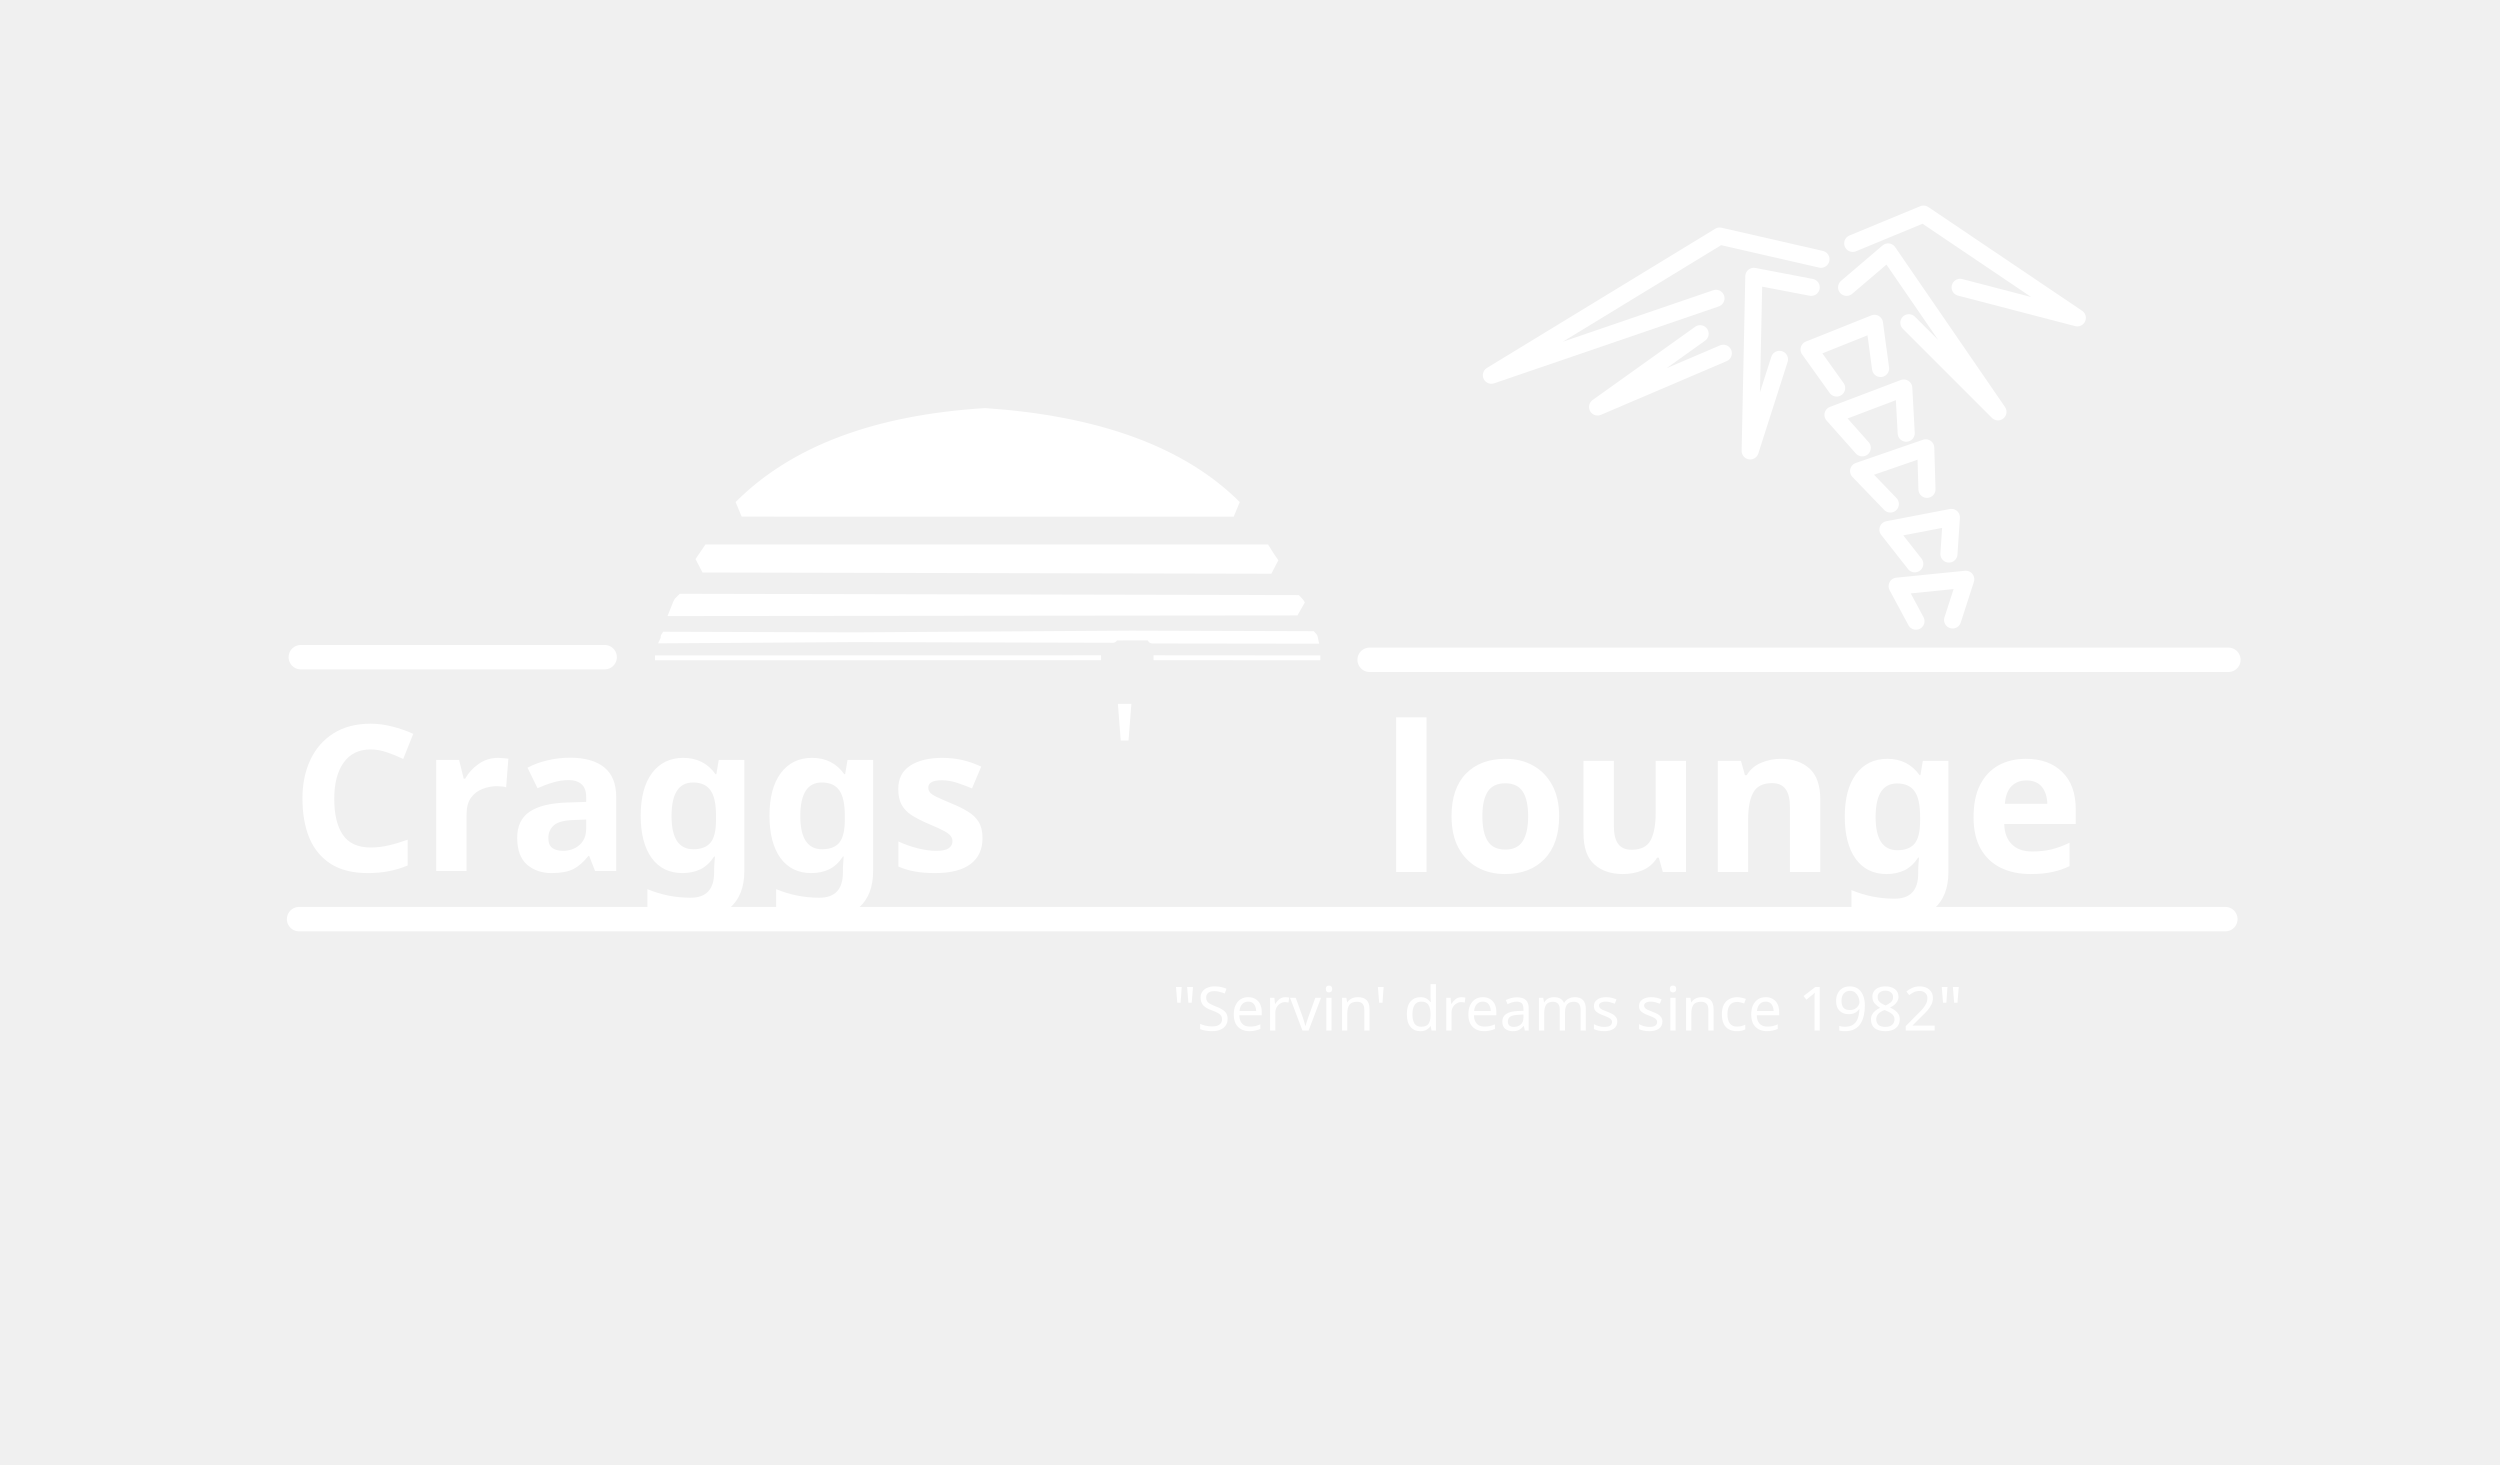
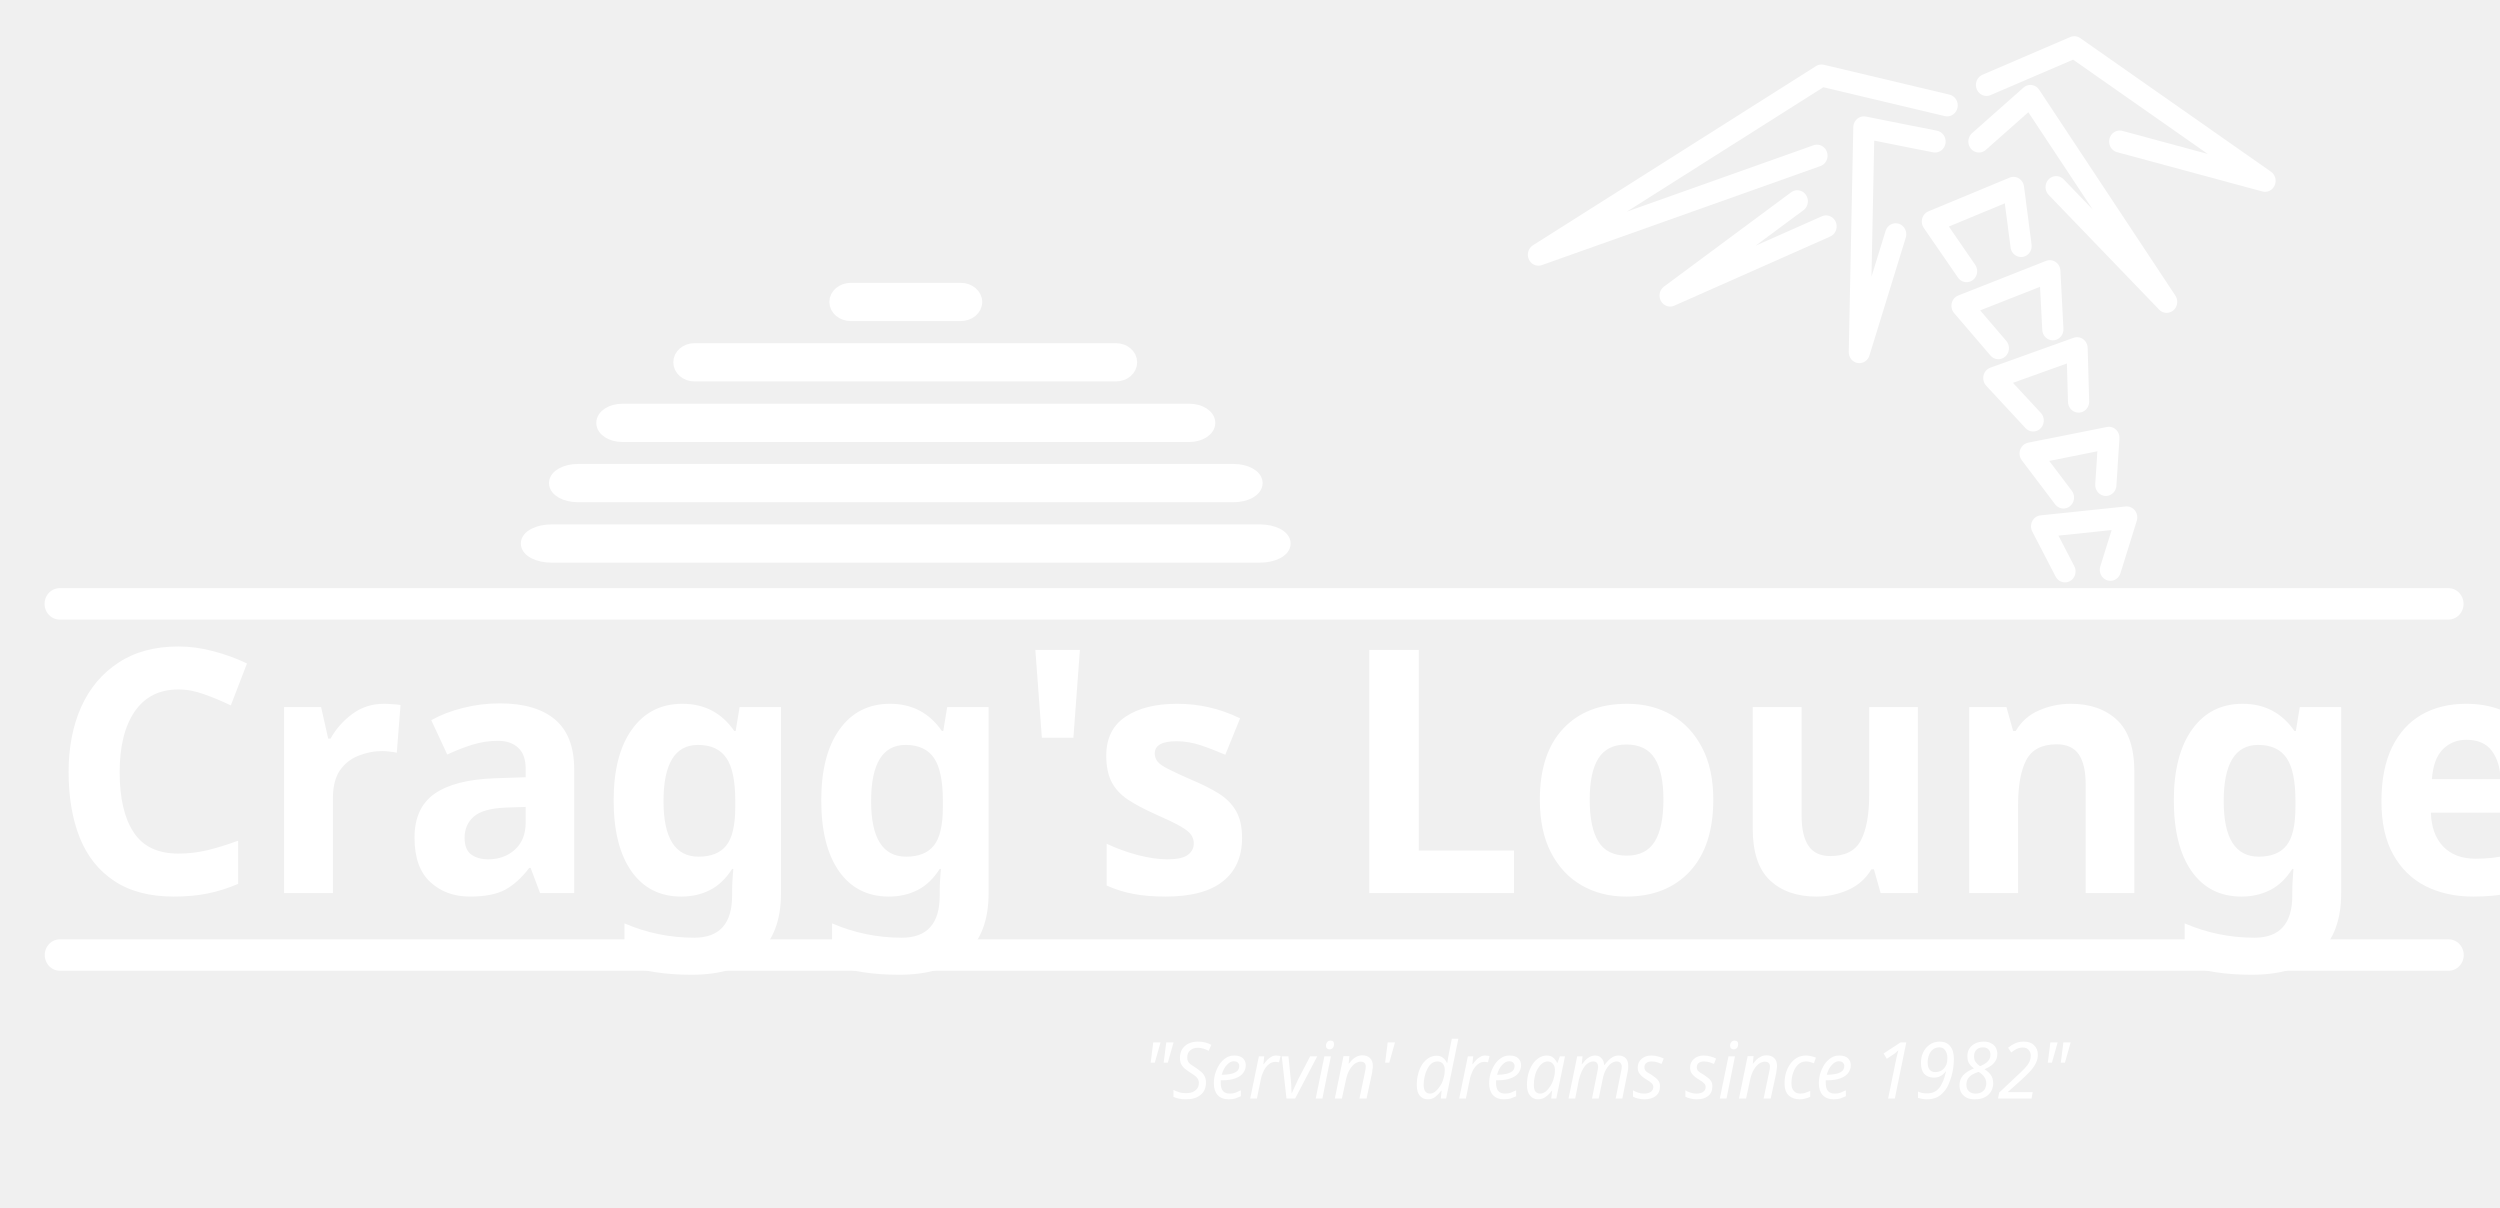
- <svg xmlns="http://www.w3.org/2000/svg" xmlns:ns1="http://krita.org/namespaces/svg/krita" width="245.76pt" height="144pt" viewBox="0 0 245.76 144">
-   <defs />
-   <text id="shape0" ns1:useRichText="false" transform="matrix(1 0 0 1 28.5761 85.62558)" fill="#ffffff" stroke="#000000" stroke-opacity="0" stroke-width="0" stroke-linecap="square" stroke-linejoin="bevel" font-family="NEON" font-size="20" font-size-adjust="0.267" font-stretch="normal" font-weight="700" letter-spacing="0" word-spacing="0">
-     <tspan x="0">Craggs</tspan>
+ <svg xmlns="http://www.w3.org/2000/svg" xmlns:ns1="http://krita.org/namespaces/svg/krita" width="1863pt" height="900pt" viewBox="0 0 1863 900">
+   <defs>
+     <style type="text/css">
+ @font-face {
+     font-family: Pacifico;
+     src: url("/static/fonts/Pacifico-Regular.ttf");
+     font-weight: regular;
+ }
+ @font-face {
+   font-family: NEON;
+   src: url("/static/fonts/NEON.TTF");
+   font-weight: regular;
+ }
+ #shape0, #shape01 {
+     text-shadow: 0px 0px 1px #6302ff,
+                0px 0px 2px #6302ff,
+                0px 0px 3px #6302ff,
+                0px 0px 5px #6302ff,
+                0px 0px 5px #ffffff,
+                0px 0px 7px #6302ff,
+                0px 0px 10px #6302ff,
+                0px 0px 15px #6302ff,
+                0px 0px 15px #ffffff,
+                0px 0px 20px #6302ff,
+                0px 0px 30px #6200ff,
+                0px 0px 45px #6200ff,
+                0px 0px 70px #6200ff,
+                0px 0px 80px #6200ff,
+                0px 0px 100px #6200ff,
+                0px 0px 150px #6200ff;
+ }
+ #shape07 {
+     box-shadow: 0px 0px 1px #6302ff,
+                0px 0px 2px #6302ff,
+                0px 0px 3px #6302ff,
+                0px 0px 5px #6302ff,
+                0px 0px 5px #ffffff,
+                0px 0px 7px #6302ff,
+                0px 0px 10px #6302ff,
+                0px 0px 15px #6302ff,
+                0px 0px 15px #ffffff,
+                0px 0px 20px #6302ff,
+                0px 0px 30px #6200ff,
+                0px 0px 45px #6200ff,
+                0px 0px 70px #6200ff,
+                0px 0px 80px #6200ff,
+                0px 0px 100px #6200ff,
+                0px 0px 150px #6200ff;
+ }
+ </style>
+   </defs>
+   <text id="shape0" ns1:useRichText="false" transform="matrix(9.400454 0 0 9.760948 36.87833 665.5369)" fill="#ffffff" stroke="#000000" stroke-opacity="0" stroke-width="0" stroke-linecap="square" stroke-linejoin="bevel" font-family="NEON" font-size="26" font-size-adjust="0.267" font-stretch="normal" font-weight="700" letter-spacing="0" word-spacing="0">
+     <tspan x="0">Cragg's Lounge</tspan>
  </text>
-   <text id="shape01" ns1:useRichText="true" transform="matrix(1 0 0 1 115.2139 101.3071)" fill="#ffffff" stroke="#000000" stroke-opacity="0" stroke-width="0" stroke-linecap="square" stroke-linejoin="bevel" font-family="Harlow Solid Italic" font-size="6" font-size-adjust="0.2">
+   <text id="shape01" ns1:useRichText="true" transform="matrix(9.400454 0 0 9.760948 851.3125 818.6032)" fill="#ffffff" stroke="#000000" stroke-opacity="0" stroke-width="0" stroke-linecap="square" stroke-linejoin="bevel" font-family="Pacifico" font-size="6" font-size-adjust="0.129" font-stretch="normal" font-style="italic" kerning="0" letter-spacing="0" word-spacing="0">
    <tspan x="0">"Servin' dreams since 1982"</tspan>
  </text>
-   <text id="shape1" ns1:useRichText="true" transform="matrix(1 0 0 1 108.9855 79.1903)" fill="#ffffff" stroke="#000000" stroke-opacity="0" stroke-width="0" stroke-linecap="square" stroke-linejoin="bevel" font-family="Neoneon" font-size="14" font-size-adjust="0.722" font-stretch="normal" letter-spacing="0" word-spacing="0">
-     <tspan x="0">'</tspan>
-   </text>
-   <text id="shape01" ns1:useRichText="true" transform="matrix(1 0 0 1 135.6839 85.72003)" fill="#ffffff" stroke="#000000" stroke-opacity="0" stroke-width="0" stroke-linecap="square" stroke-linejoin="bevel" font-family="NEON" font-size="20" font-size-adjust="0.267" font-stretch="normal" font-weight="700" letter-spacing="0" word-spacing="0">
-     <tspan x="0">lounge</tspan>
-   </text>
-   <path id="shape02" transform="matrix(1 0 0 1 134.64 64.86031)" fill="#00ffce" fill-rule="evenodd" stroke="#ffffff" stroke-width="2.4" stroke-linecap="round" stroke-linejoin="miter" stroke-miterlimit="1.92" d="M0 0L84.42 0" />
-   <path id="shape03" transform="matrix(1 0 0 1 29.57121 64.60377)" fill="#00ffce" fill-rule="evenodd" stroke="#ffffff" stroke-width="2.4" stroke-linecap="round" stroke-linejoin="miter" stroke-miterlimit="1.92" d="M0 0L29.869 0" />
-   <path id="shape04" transform="matrix(1 0 0 1 29.4 90.35407)" fill="#00ffce" fill-rule="evenodd" stroke="#ffffff" stroke-width="2.4" stroke-linecap="round" stroke-linejoin="miter" stroke-miterlimit="1.92" d="M0 0L189.36 0" />
-   <path id="shape05" transform="matrix(1 0 0 1 72.90693 40.9582)" fill="#ffffff" fill-rule="evenodd" stroke="#ffffff" stroke-width="1.68" stroke-linecap="square" stroke-linejoin="miter" stroke-miterlimit="1.92" d="M48.374 8.99C43.13 3.76 34.985 0.763 23.94 0C13.283 0.669 5.303 3.665 0 8.989Z" />
-   <path id="shape06" transform="matrix(1 0 0 1 69.06 54.36)" fill="#ffffff" fill-rule="evenodd" stroke="#ffffff" stroke-width="1.68" stroke-linecap="square" stroke-linejoin="miter" stroke-miterlimit="1.92" d="M55.92 1.2C55.597 0.742 55.331 0.342 55.121 0L0.74 0C0.492 0.37 0.245 0.73 0 1.08Z" />
-   <path id="shape011" transform="matrix(1 0 0 1 66.86412 59.21216)" fill="#ffffff" fill-rule="evenodd" stroke="#ffffff" stroke-width="1.68" stroke-linecap="square" stroke-linejoin="miter" stroke-miterlimit="1.92" d="M60.681 0.447C60.613 0.332 60.587 0.245 60.471 0.128L0.276 0C0.1 0.155 0.071 0.333 0 0.509Z" />
-   <path id="shape02" transform="matrix(0.9999999 0 0 0.9999999 65.415 62.47207)" fill="#ffffff" fill-rule="evenodd" stroke="#ffffff" stroke-width="0.96" stroke-linecap="round" stroke-linejoin="miter" stroke-miterlimit="1.92" d="M47.865 0.303C53.216 0.317 58.348 0.31 63.699 0.324C63.684 0.232 63.574 0.11 63.525 0.055L45.785 0L0 0.288C0.037 0.201 -0.022 0.182 0.026 0.112C9.824 0.138 24.475 0.201 43.98 0.235" />
-   <path id="shape11" transform="matrix(1 0 0 1 64.6303 64.65784)" fill="none" stroke="#ffffff" stroke-width="0.48" stroke-linecap="square" stroke-linejoin="miter" stroke-miterlimit="2" d="M0 0.012L43.366 0M49.009 -1.36002e-15L64.923 0.012" />
-   <path id="shape07" transform="matrix(1 0 0 1 146.6088 23.20648)" fill="none" stroke="#ffffff" stroke-width="1.68" stroke-linecap="round" stroke-linejoin="round" d="M22.08 6.12L0 13.68L22.44 0L32.4 2.28" />
-   <path id="shape12" transform="matrix(1 0 0 1 182.1288 21.04648)" fill="none" stroke="#ffffff" stroke-width="1.68" stroke-linecap="round" stroke-linejoin="round" d="M0 2.88L6.96 0L22.08 10.2L10.56 7.2" />
-   <path id="shape2" transform="matrix(1 0 0 1 181.5288 24.76648)" fill="none" stroke="#ffffff" stroke-width="1.68" stroke-linecap="round" stroke-linejoin="round" d="M0 3.48L4.08 0L14.88 15.72L6.12 6.96" />
-   <path id="shape3" transform="matrix(1 0 0 1 157.0488 32.80648)" fill="none" stroke="#ffffff" stroke-width="1.68" stroke-linecap="round" stroke-linejoin="round" d="M10.08 0L0 7.2L12.36 1.92" />
-   <path id="shape4" transform="matrix(1 0 0 1 172.0488 27.16648)" fill="none" stroke="#ffffff" stroke-width="1.68" stroke-linecap="round" stroke-linejoin="round" d="M6 1.08L0.36 0L0 17.16L2.88 8.16" />
-   <path id="shape08" transform="matrix(1 0 0 1 186.4963 56.94453)" fill="none" stroke="#ffffff" stroke-width="1.68" stroke-linecap="round" stroke-linejoin="round" d="M1.852 4.12L0 0.679L6.746 0L5.452 4" />
-   <path id="shape13" transform="matrix(1 0 0 1 185.5882 50.86471)" fill="none" stroke="#ffffff" stroke-width="1.68" stroke-linecap="round" stroke-linejoin="round" d="M2.64 4.56L0 1.2L6.24 0L6 3.6" />
-   <path id="shape21" transform="matrix(1 0 0 1 182.7082 44.02471)" fill="none" stroke="#ffffff" stroke-width="1.68" stroke-linecap="round" stroke-linejoin="round" d="M3.12 5.52L0 2.28L6.6 0L6.72 4.08" />
-   <path id="shape012" transform="matrix(0.9999999 0 0 0.9999999 180.1882 38.14471)" fill="none" stroke="#ffffff" stroke-width="1.68" stroke-linecap="round" stroke-linejoin="round" d="M2.88 5.88L0 2.64L6.96 0L7.2 4.44" />
-   <path id="shape013" transform="matrix(0.9999999 0 0 0.9999999 177.8386 31.78471)" fill="none" stroke="#ffffff" stroke-width="1.68" stroke-linecap="round" stroke-linejoin="round" d="M2.71 6.36L0 2.57L6.43 0L7.03 4.44" />
+   <path id="shape04" filter="f1" transform="matrix(9.400453 0 0 9.760947 44.62333 711.6913)" fill="#00ffce" fill-rule="evenodd" stroke="#ffffff" stroke-width="2.4" stroke-linecap="round" stroke-linejoin="miter" stroke-miterlimit="1.92" d="M0 0L189.36 0" />
+   <path id="shape07" transform="matrix(9.400453 0 0 9.760948 1146.439 56.26722)" fill="none" stroke="#ffffff" stroke-width="1.68" stroke-linecap="round" stroke-linejoin="round" d="M22.08 6.12L0 13.68L22.44 0L32.4 2.28" />
+   <path id="shape12" transform="matrix(9.400453 0 0 9.760948 1480.343 35.18357)" fill="none" stroke="#ffffff" stroke-width="1.68" stroke-linecap="round" stroke-linejoin="round" d="M0 2.88L6.96 0L22.08 10.2L10.56 7.2" />
+   <path id="shape2" transform="matrix(9.400453 0 0 9.760948 1474.703 71.4943)" fill="none" stroke="#ffffff" stroke-width="1.68" stroke-linecap="round" stroke-linejoin="round" d="M0 3.48L4.08 0L14.88 15.72L6.12 6.96" />
+   <path id="shape3" transform="matrix(9.400453 0 0 9.760948 1244.58 149.9723)" fill="none" stroke="#ffffff" stroke-width="1.68" stroke-linecap="round" stroke-linejoin="round" d="M10.08 0L0 7.2L12.36 1.92" />
+   <path id="shape4" transform="matrix(9.400453 0 0 9.760948 1385.587 94.92057)" fill="none" stroke="#ffffff" stroke-width="1.68" stroke-linecap="round" stroke-linejoin="round" d="M6 1.08L0.36 0L0 17.16L2.88 8.16" />
+   <path id="shape08" transform="matrix(9.400453 0 0 9.760947 1521.399 385.5826)" fill="none" stroke="#ffffff" stroke-width="1.68" stroke-linecap="round" stroke-linejoin="round" d="M1.852 4.12L0 0.679L6.746 0L5.452 4" />
+   <path id="shape13" transform="matrix(9.400453 0 0 9.760947 1512.863 326.2378)" fill="none" stroke="#ffffff" stroke-width="1.68" stroke-linecap="round" stroke-linejoin="round" d="M2.64 4.56L0 1.2L6.24 0L6 3.6" />
+   <path id="shape21" transform="matrix(9.400453 0 0 9.760947 1485.79 259.4729)" fill="none" stroke="#ffffff" stroke-width="1.68" stroke-linecap="round" stroke-linejoin="round" d="M3.12 5.52L0 2.28L6.6 0L6.72 4.08" />
+   <path id="shape012" transform="matrix(9.400452 0 0 9.760947 1462.101 202.0785)" fill="none" stroke="#ffffff" stroke-width="1.68" stroke-linecap="round" stroke-linejoin="round" d="M2.88 5.88L0 2.64L6.96 0L7.2 4.44" />
+   <path id="shape013" transform="matrix(9.400452 0 0 9.760947 1440.014 139.9989)" fill="none" stroke="#ffffff" stroke-width="1.68" stroke-linecap="round" stroke-linejoin="round" d="M2.71 6.36L0 2.57L6.43 0L7.03 4.44" />
+   <path id="shape041" transform="matrix(9.400452 0 0 9.760947 44.48791 450)" fill="#00ffce" fill-rule="evenodd" stroke="#ffffff" stroke-width="2.4" stroke-linecap="round" stroke-linejoin="miter" stroke-miterlimit="1.92" d="M0 0L189.36 0" />
+   <rect id="shape01" transform="translate(393.3657, 396.0349)" fill="#ffffff" fill-rule="evenodd" stroke="#ffffff" stroke-width="10.5" stroke-linecap="square" stroke-linejoin="bevel" width="563.166" height="18" rx="17.645" ry="9" />
+   <rect id="shape011" transform="matrix(1 0 0 1 414.3445 350.9941)" fill="#ffffff" fill-rule="evenodd" stroke="#ffffff" stroke-width="10.5" stroke-linecap="square" stroke-linejoin="bevel" width="521.314" height="18" rx="16.334" ry="9" />
+   <rect id="shape02" transform="matrix(1 0 0 1 449.5968 306.1168)" fill="#ffffff" fill-rule="evenodd" stroke="#ffffff" stroke-width="10.5" stroke-linecap="square" stroke-linejoin="bevel" width="450.781" height="18" rx="14.124" ry="9" />
+   <rect id="shape03" transform="matrix(1 0 0 1 506.9956 260.9877)" fill="#ffffff" fill-rule="evenodd" stroke="#ffffff" stroke-width="10.5" stroke-linecap="square" stroke-linejoin="bevel" width="335.169" height="18" rx="10.501" ry="9" />
+   <rect id="shape041" transform="matrix(1 0 0 1 623.2818 216.0195)" fill="#ffffff" fill-rule="evenodd" stroke="#ffffff" stroke-width="10.5" stroke-linecap="square" stroke-linejoin="bevel" width="103.414" height="18" rx="10.772" ry="9" />
</svg>
